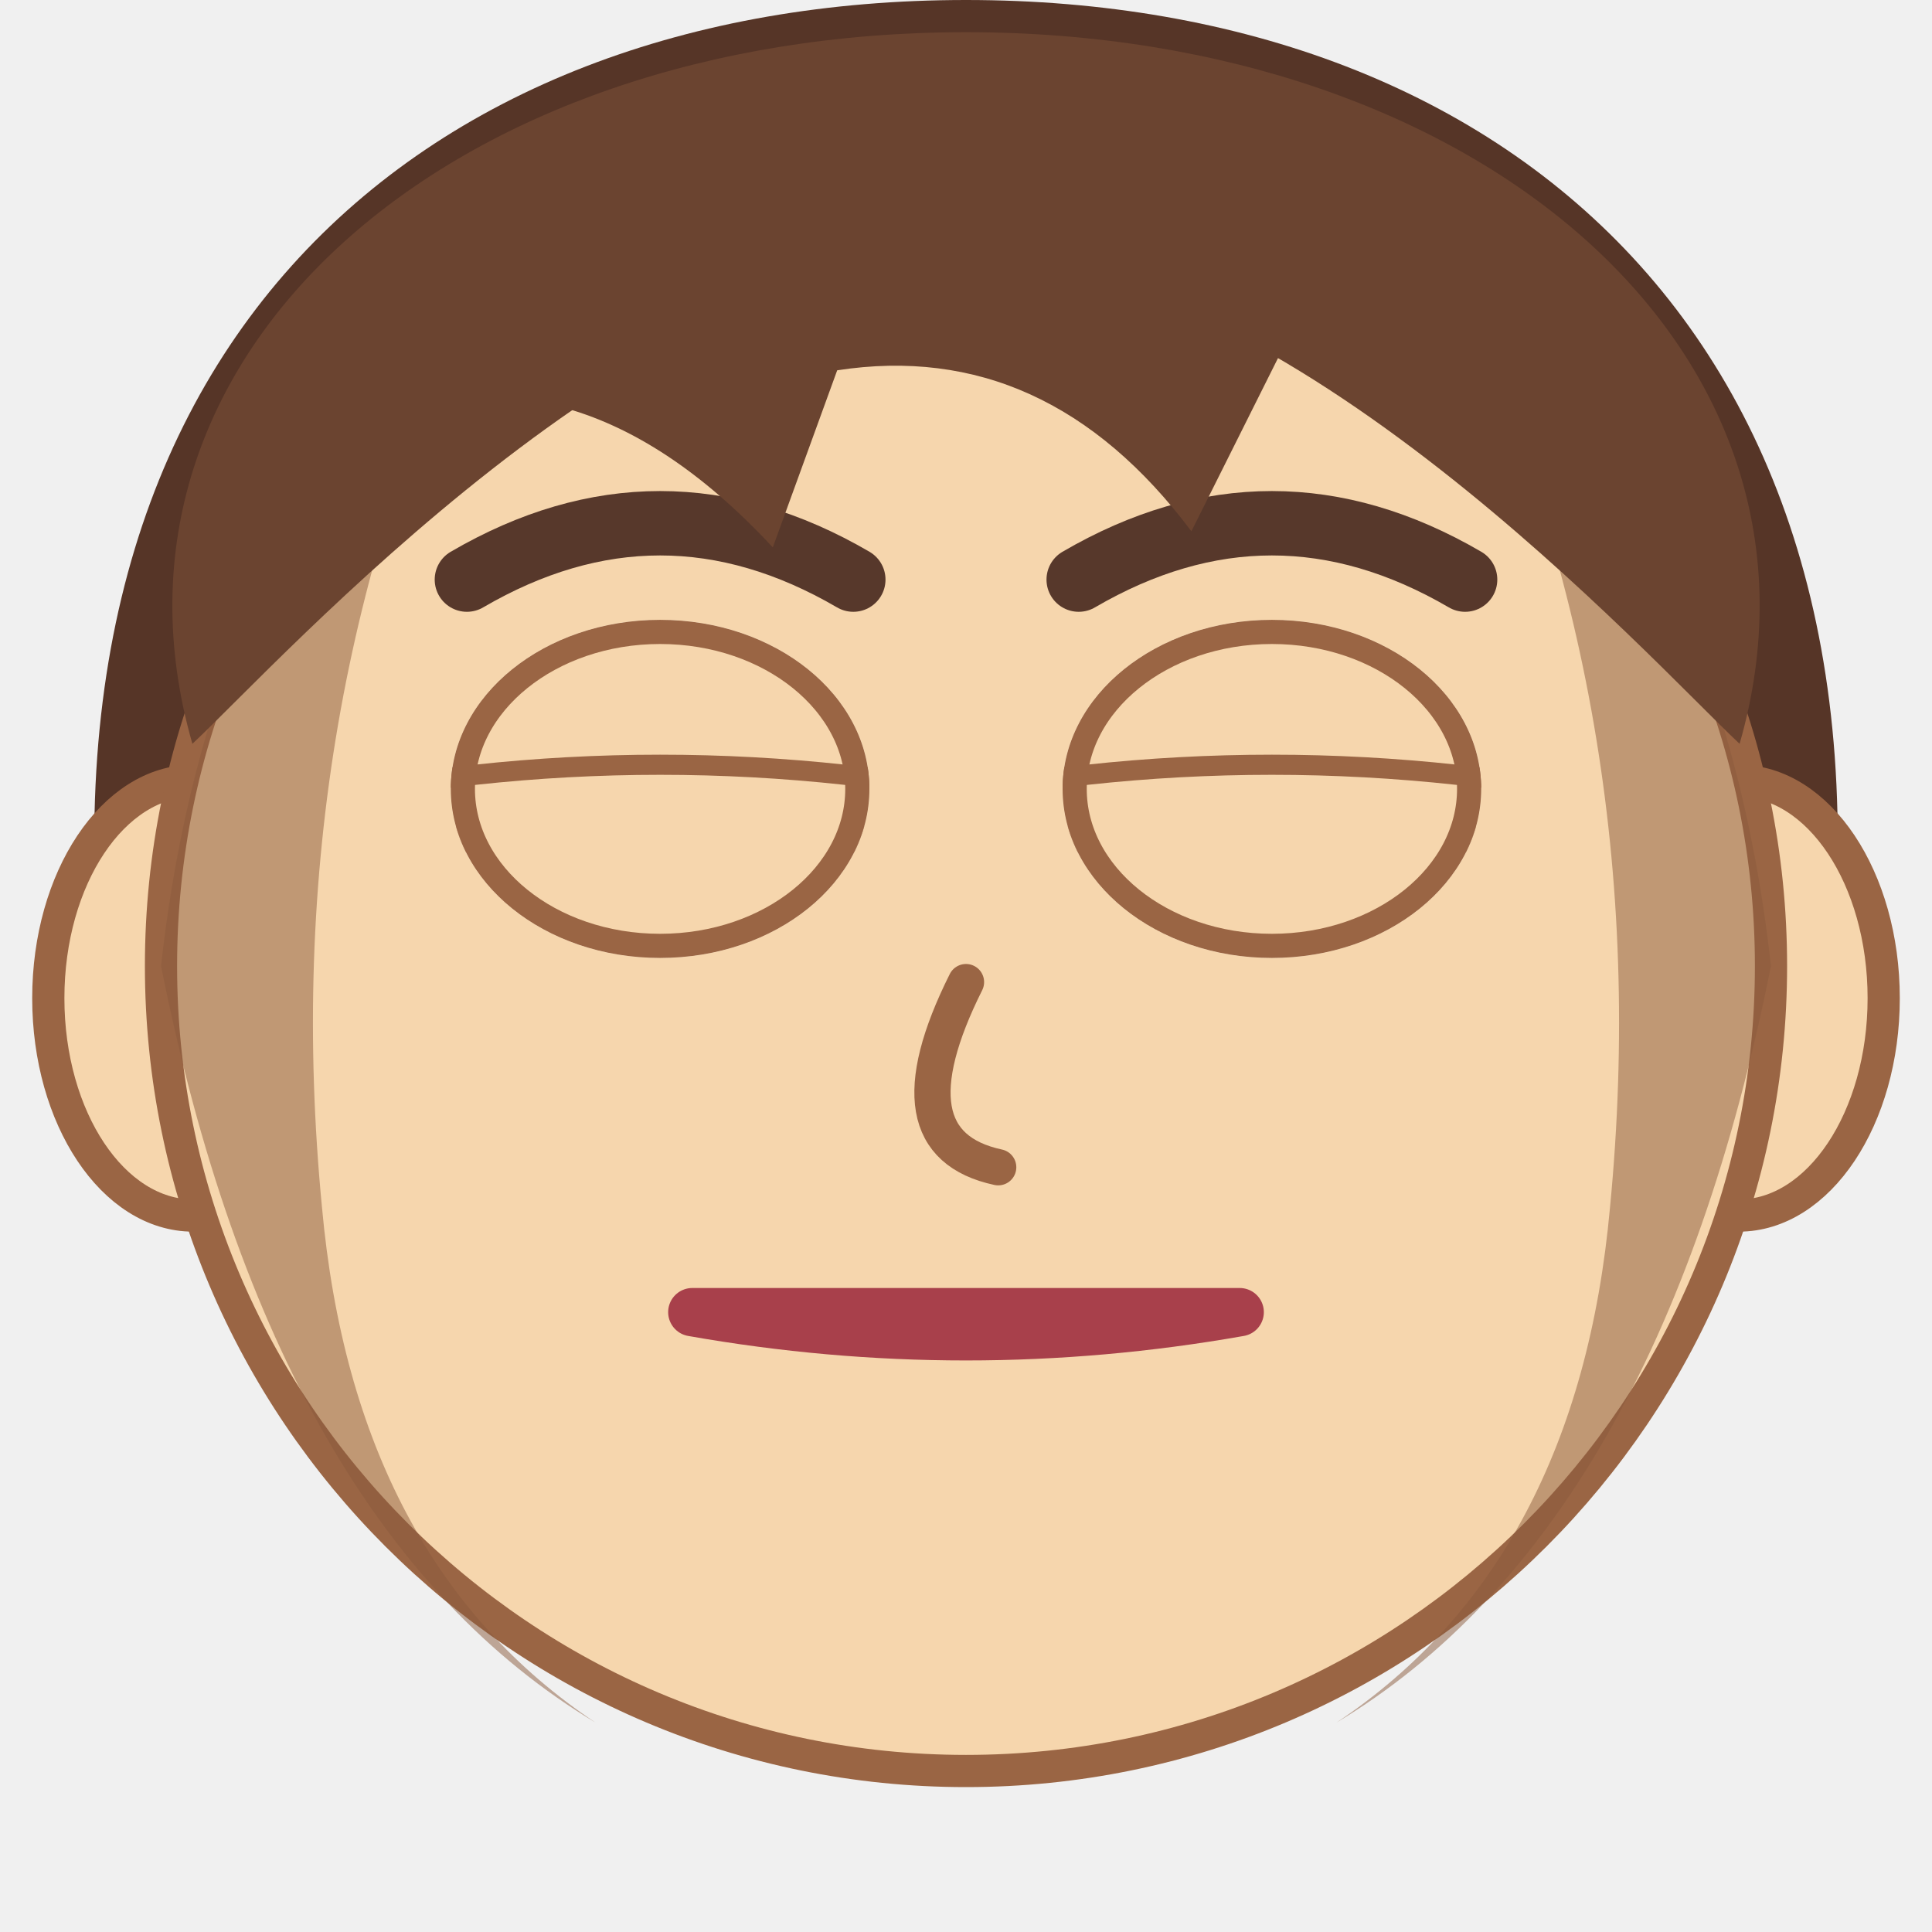
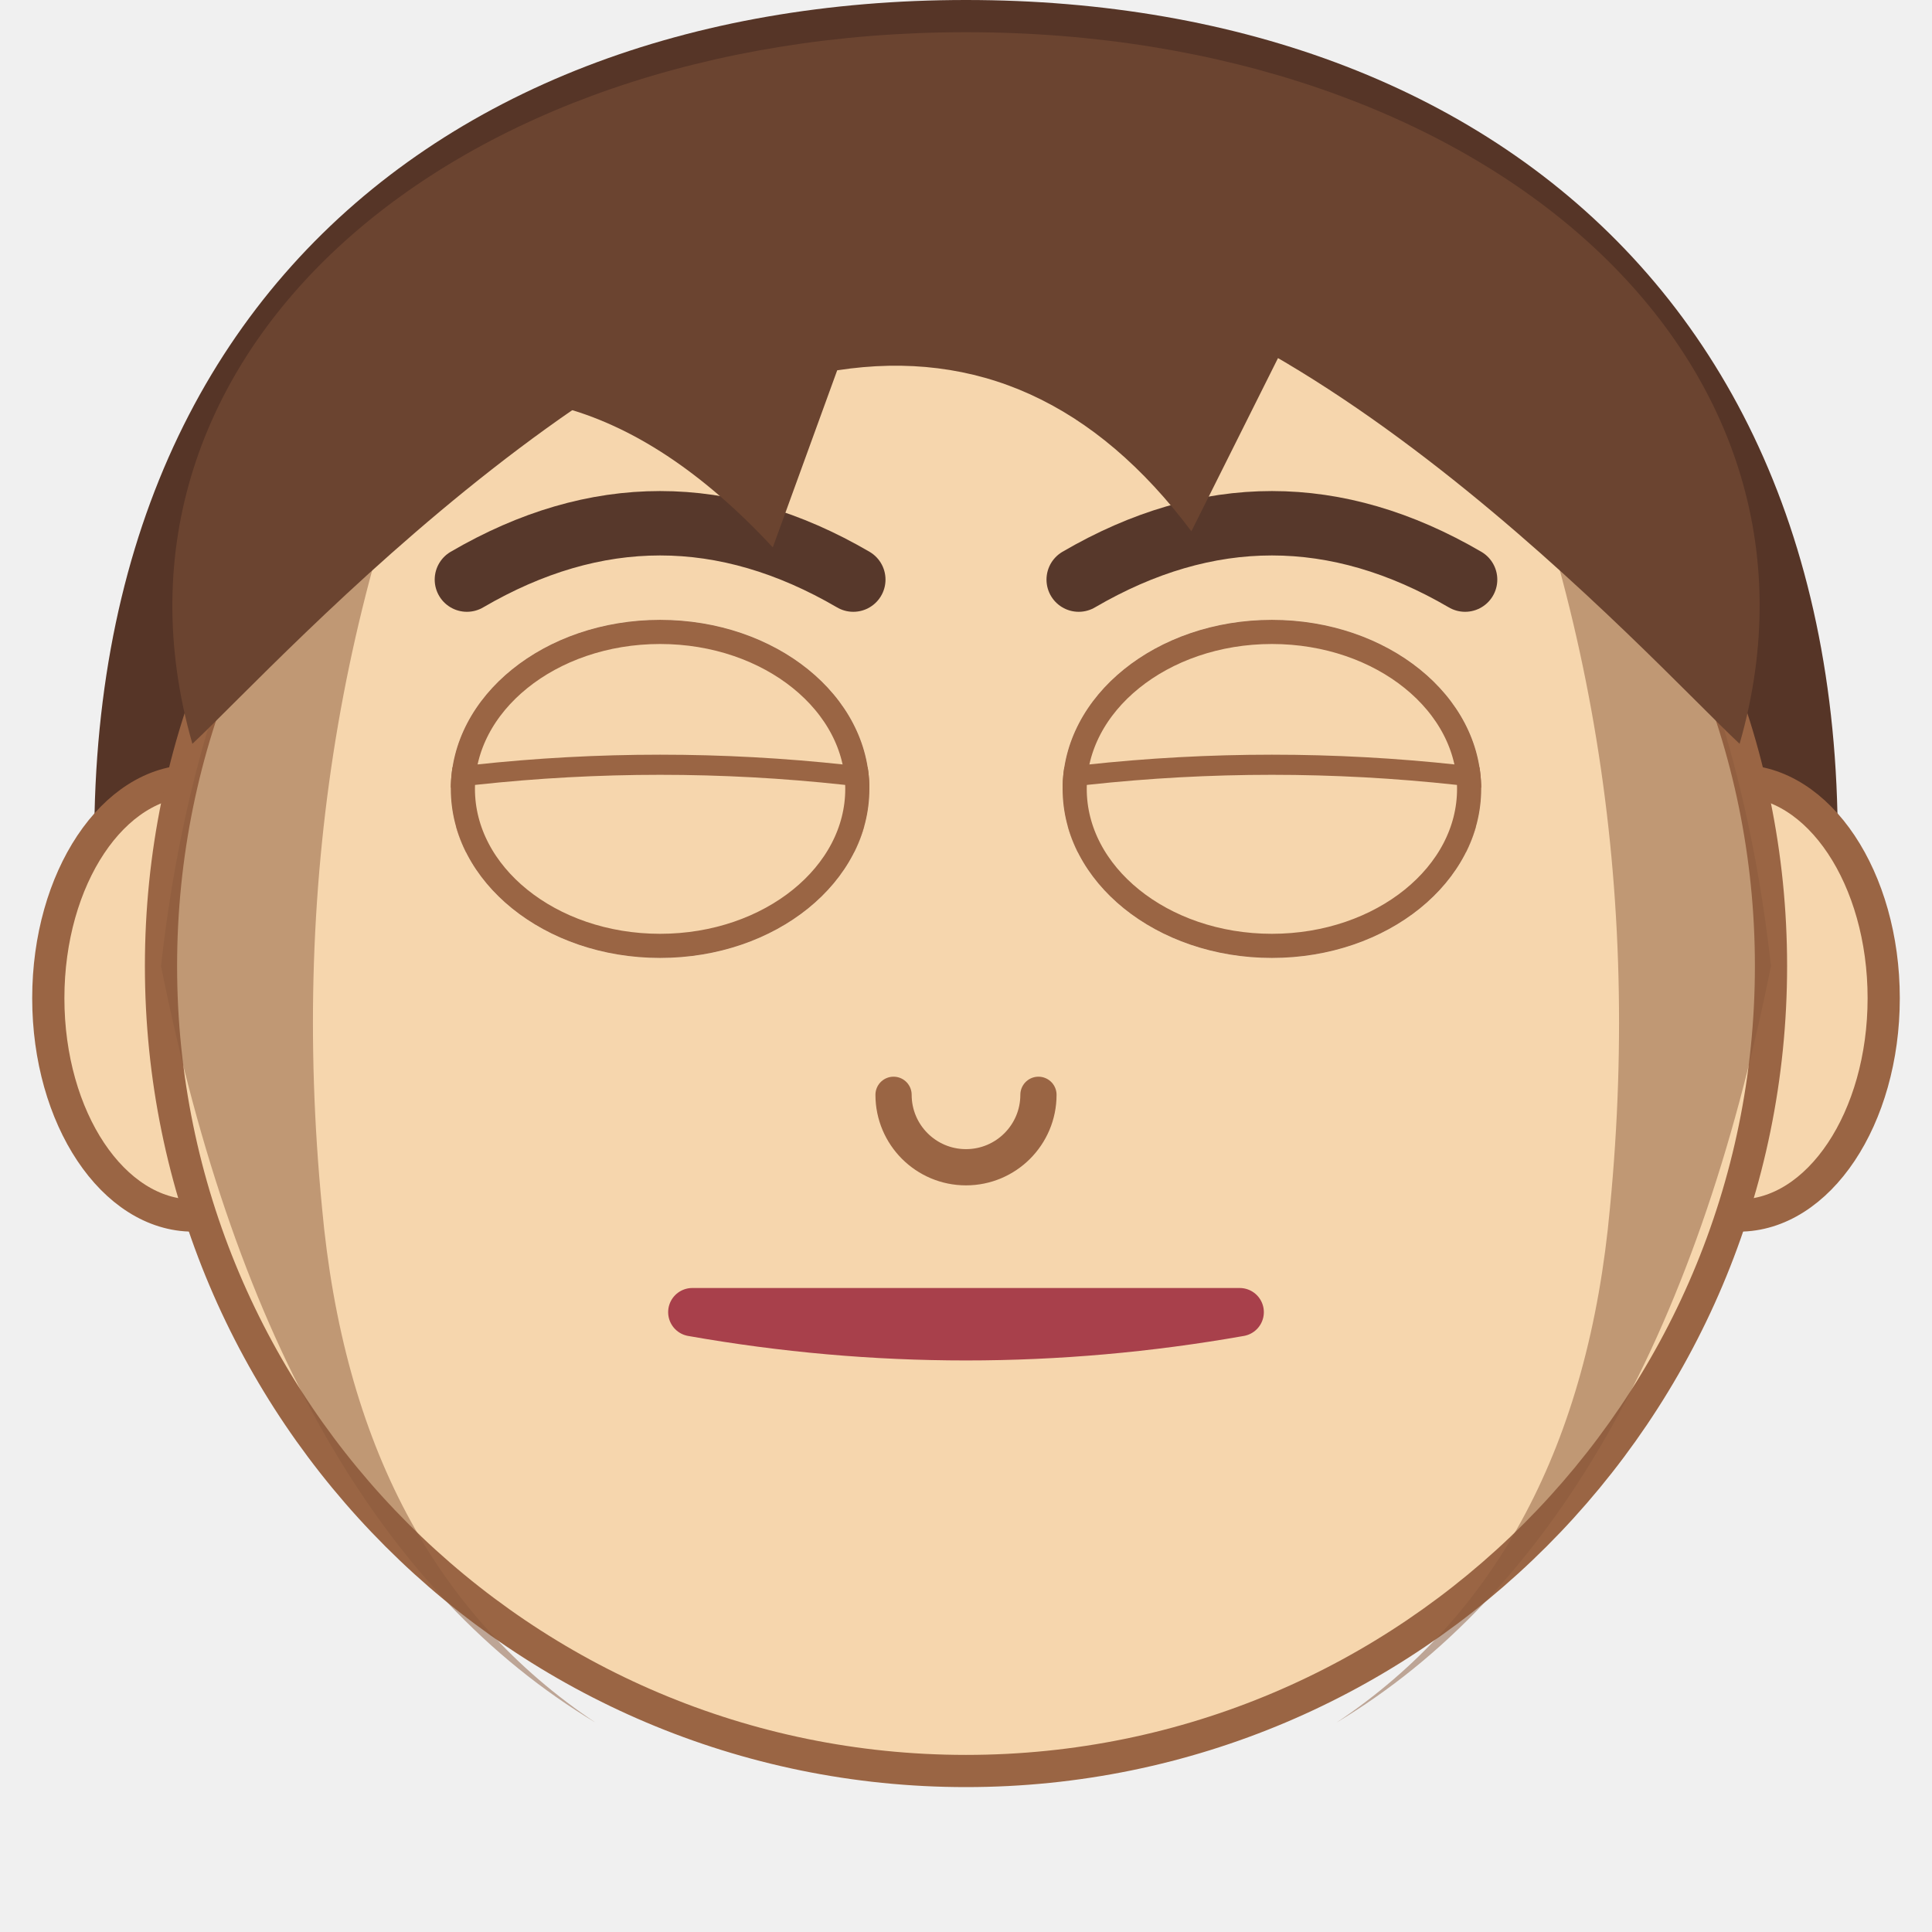
<svg xmlns="http://www.w3.org/2000/svg" viewBox="0 0 240 240" role="img" aria-label="Cartoon mascot face">
  <defs>
    <clipPath id="eyeSocketLeft">
      <ellipse cx="82" cy="98" rx="26" ry="21" id="ellipse-1" />
    </clipPath>
    <clipPath id="eyeSocketRight">
      <ellipse cx="158" cy="98" rx="26" ry="21" id="ellipse-2" />
    </clipPath>
    <clipPath id="headShape">
      <circle cx="120" cy="120" r="100" id="circle-1" />
    </clipPath>
  </defs>
  <g id="faceRoot" data-name="Face">
    <path id="hairBack" data-name="Hair back" d="M14 132 C0 44 52 0 120 0 C188 0 240 44 226 132 Z" fill="#563527" />
    <g id="earLeft" data-name="Left ear">
      <ellipse id="earLeftShape" data-name="Left ear shape" cx="24" cy="124" rx="18" ry="27" fill="#f6d6ad" />
      <path id="earLeftEdge" data-name="Left ear outline" d="M24 97 A18 27 0 0 0 24 151" fill="none" stroke="#9a6544" stroke-width="4" stroke-linecap="round" />
      <path id="earLeftFold" data-name="Left ear fold" d="M26 112 Q16 124 26 136" fill="none" stroke="#9a6544" stroke-width="3" stroke-linecap="round" opacity=".7" />
    </g>
    <g id="earRight" data-name="Right ear">
      <ellipse id="earRightShape" data-name="Right ear shape" cx="216" cy="124" rx="18" ry="27" fill="#f6d6ad" />
      <path id="earRightEdge" data-name="Right ear outline" d="M216 97 A18 27 0 0 1 216 151" fill="none" stroke="#9a6544" stroke-width="4" stroke-linecap="round" />
      <path id="earRightFold" data-name="Right ear fold" d="M214 112 Q224 124 214 136" fill="none" stroke="#9a6544" stroke-width="3" stroke-linecap="round" opacity=".7" />
    </g>
    <path id="head" data-name="Head shape" d="M120 20 C175.2 20 220 64.8 220 120 C220 175.2 175.2 220 120 220 C64.8 220 20 175.2 20 120 C20 64.8 64.8 20 120 20 Z" fill="#f6d6ad" stroke="#9a6544" stroke-width="4" stroke-linejoin="round" />
    <path id="shadeLeft" data-name="Left cheek shade" d="M20 120 Q26 66 60 34 Q34 88 40 150 Q44 194 74 214 Q34 190 20 120 Z" fill="#8a5a3c" opacity=".5" />
    <path id="shadeRight" data-name="Right cheek shade" d="M220 120 Q214 66 180 34 Q206 88 200 150 Q196 194 166 214 Q206 190 220 120 Z" fill="#8a5a3c" opacity=".5" />
    <path id="mouth" data-name="Mouth" d="M86 163 Q120 163 154 163 Q120 169 86 163 Z" fill="#5e1f27" stroke="#a8404b" stroke-width="6" stroke-linejoin="round" />
    <path id="tongue" data-name="Tongue" d="M140.4 164.9 Q120 167.1 99.6 164.9 L99.6 164.9 Q120 167.1 140.4 164.9 Z" fill="#c9566e" />
    <path id="teeth" data-name="Teeth" d="M99.6 163 Q120 163 140.4 163 L140.4 163 Q120 163 99.6 163 Z" fill="#fffdf7" />
    <g id="eyeLeft" data-name="Left eye" clip-path="url(#eyeSocketLeft)">
      <ellipse id="eyeWhiteLeft" data-name="Left eye white" cx="82" cy="98" rx="26" ry="21" fill="#ffffff" />
      <circle id="pupilLeft" data-name="Left pupil" cx="82" cy="98" r="10" fill="#263238" />
      <circle id="glintLeft" data-name="Left eye glint" cx="78" cy="93" r="3.4" fill="#ffffff" opacity=".9" />
      <path id="lidUpperLeft" data-name="Left upper eyelid" d="M36 50 h92 v50 q-46 12 -92 0 Z" fill="#f6d6ad" stroke="#9a6544" stroke-width="3" />
      <path id="lidLowerLeft" data-name="Left lower eyelid" d="M36 146 h92 v-46 q-46 -10 -92 0 Z" fill="#f6d6ad" stroke="#9a6544" stroke-width="2.5" />
      <ellipse id="rimLeft" data-name="Left eye outline" cx="82" cy="98" rx="26" ry="21" fill="none" stroke="#9a6544" stroke-width="6" />
    </g>
    <g id="eyeRight" data-name="Right eye" clip-path="url(#eyeSocketRight)">
      <ellipse id="eyeWhiteRight" data-name="Right eye white" cx="158" cy="98" rx="26" ry="21" fill="#ffffff" />
      <circle id="pupilRight" data-name="Right pupil" cx="158" cy="98" r="10" fill="#263238" />
      <circle id="glintRight" data-name="Right eye glint" cx="154" cy="93" r="3.4" fill="#ffffff" opacity=".9" />
      <path id="lidUpperRight" data-name="Right upper eyelid" d="M112 50 h92 v50 q-46 12 -92 0 Z" fill="#f6d6ad" stroke="#9a6544" stroke-width="3" />
      <path id="lidLowerRight" data-name="Right lower eyelid" d="M112 146 h92 v-46 q-46 -10 -92 0 Z" fill="#f6d6ad" stroke="#9a6544" stroke-width="2.5" />
      <ellipse id="rimRight" data-name="Right eye outline" cx="158" cy="98" rx="26" ry="21" fill="none" stroke="#9a6544" stroke-width="6" />
    </g>
    <g id="eyebrows" data-name="Eyebrows" fill="none" stroke="#57382b" stroke-width="8" stroke-linecap="round">
      <path id="browLeft" data-name="Left eyebrow" d="M58 72 Q82 58 106 72" />
      <path id="browRight" data-name="Right eyebrow" d="M134 72 Q158 58 182 72" />
    </g>
-     <path id="nose" data-name="Nose" d="M120 122 Q110 142 124 145" fill="none" stroke="#9a6544" stroke-width="4.5" stroke-linecap="round" />
+     <path id="nose" data-name="Nose" d="M111 136 A9 9 0 0 0 129 136" fill="none" stroke="#9a6544" stroke-width="4.5" stroke-linecap="round" />
    <path id="hairTop" data-name="Hair top" d="M23.9 92.4 C10 44 56 4 120 4 C184 4 230 44 216.1 92.4 C205 82 160 32 120 32 C80 32 35 82 23.9 92.4 Z" fill="#6b4430" />
    <g id="hairFront" data-name="Hair front" clip-path="url(#headShape)">
      <path id="hair" data-name="Fringe" d="M8 96 Q10 14 112 6 Q214 8 232 94 Q214 44 160 42 L148 66 Q130 42 104 46 L96 68 Q70 40 42 54 Q18 66 8 96 Z" fill="#6b4430" />
    </g>
  </g>
</svg>
